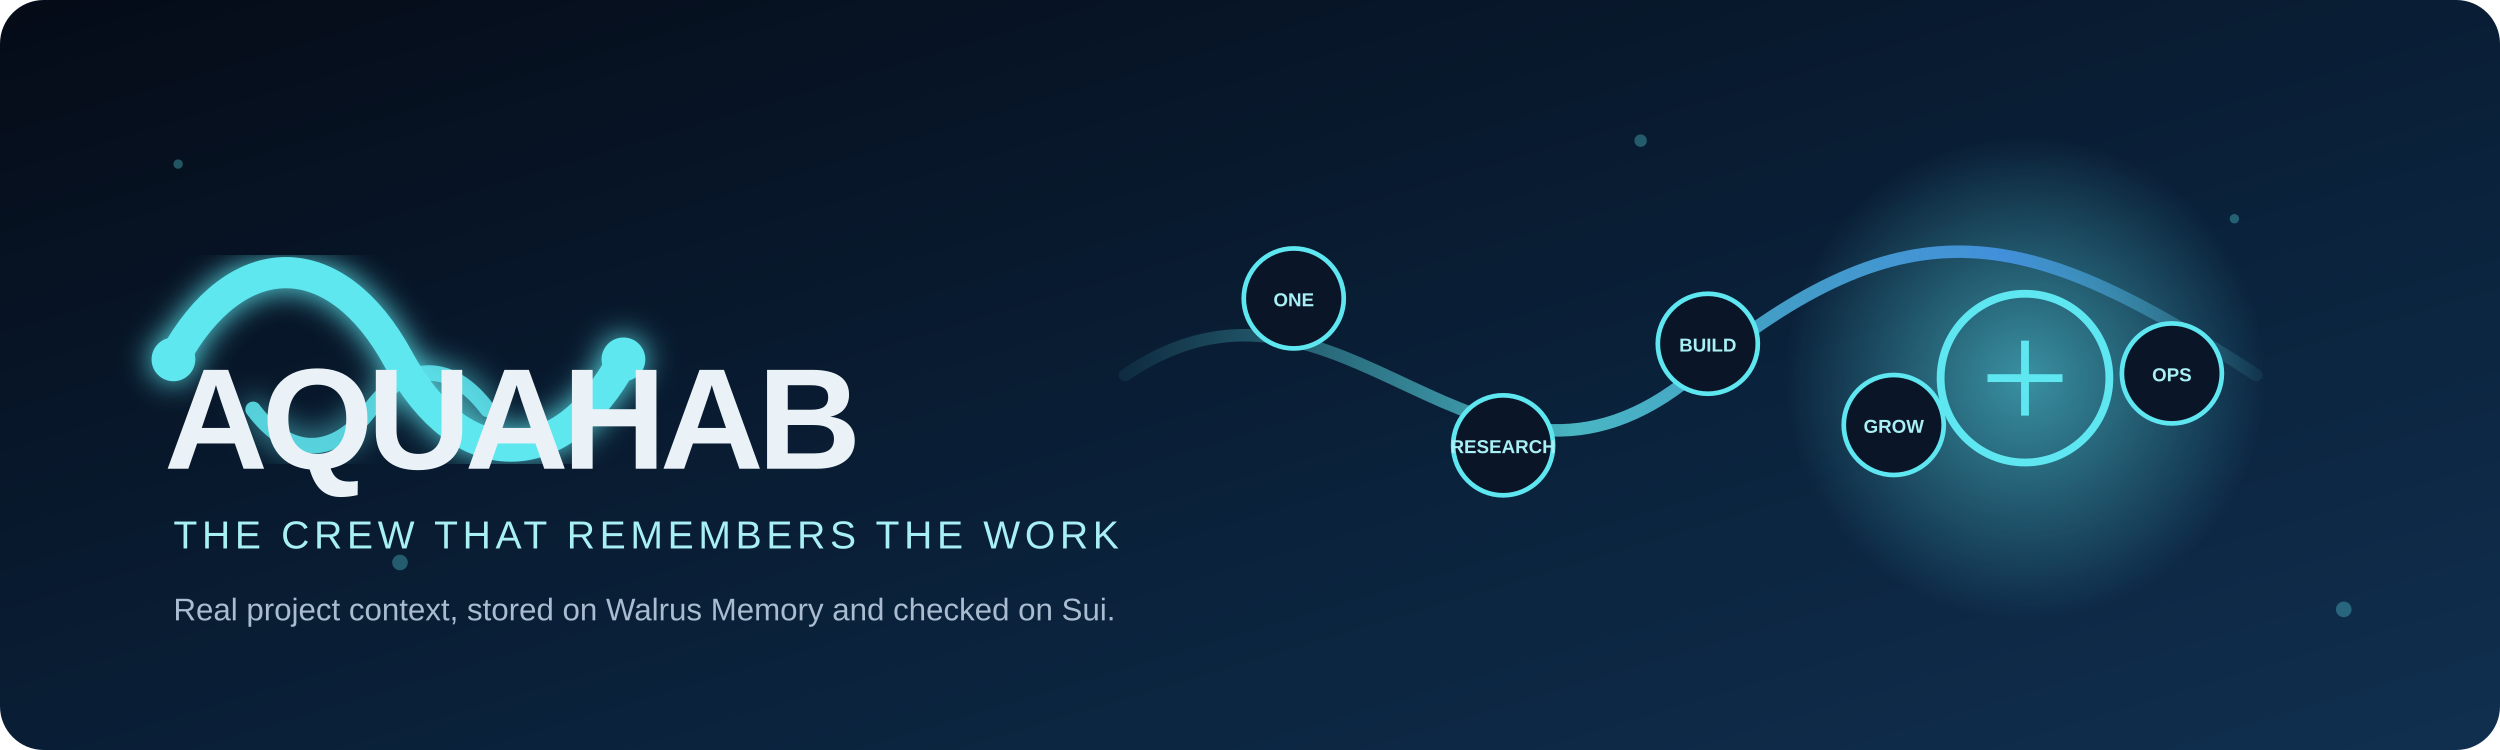
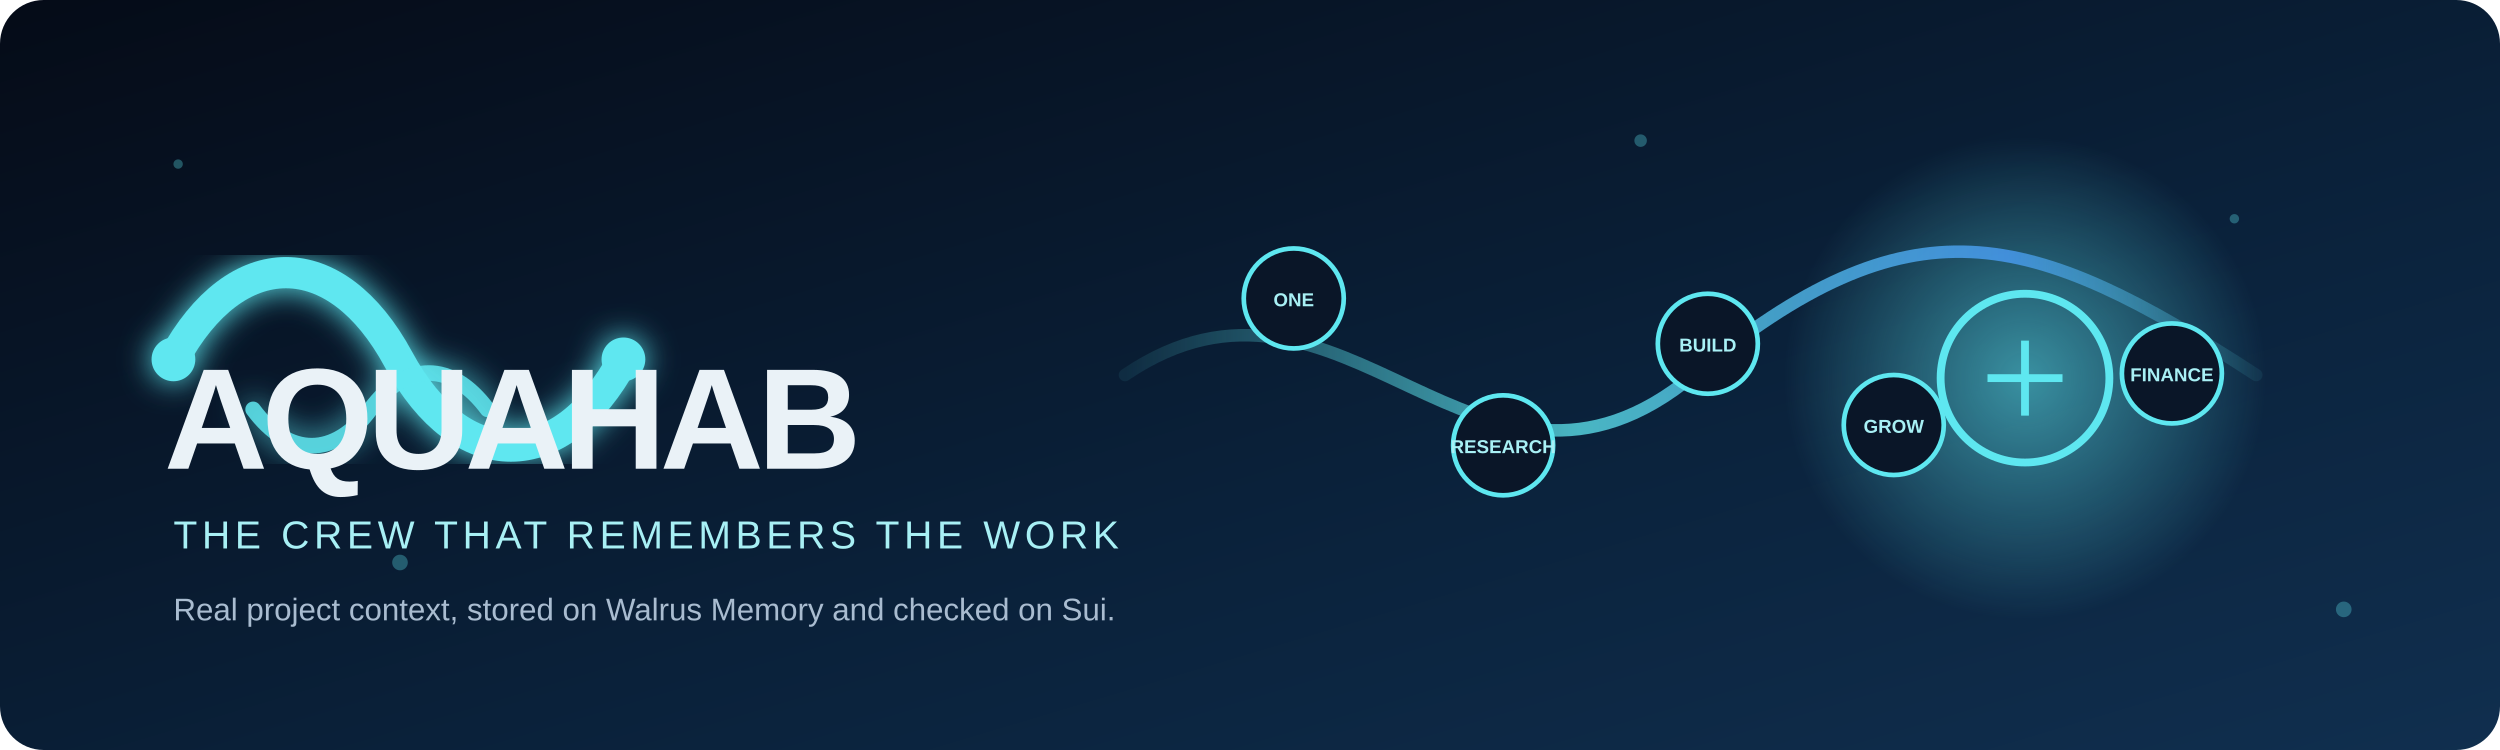
<svg xmlns="http://www.w3.org/2000/svg" width="1600" height="480" viewBox="0 0 1600 480" role="img" aria-labelledby="title description">
  <defs>
    <linearGradient id="background" x1="0" y1="0" x2="1" y2="1">
      <stop stop-color="#050B17" />
      <stop offset=".58" stop-color="#0A213A" />
      <stop offset="1" stop-color="#102F4F" />
    </linearGradient>
    <linearGradient id="current" x1="0" y1="0" x2="1" y2="0">
      <stop stop-color="#5EE7F0" stop-opacity=".1" />
      <stop offset=".4" stop-color="#5EE7F0" />
      <stop offset=".78" stop-color="#4DA2FF" />
      <stop offset="1" stop-color="#5EE7F0" stop-opacity=".1" />
    </linearGradient>
    <radialGradient id="vault" cx="50%" cy="50%" r="50%">
      <stop stop-color="#5EE7F0" stop-opacity=".56" />
      <stop offset="1" stop-color="#5EE7F0" stop-opacity="0" />
    </radialGradient>
    <filter id="glow">
      <feGaussianBlur stdDeviation="10" result="b" />
      <feMerge>
        <feMergeNode in="b" />
        <feMergeNode in="SourceGraphic" />
      </feMerge>
    </filter>
  </defs>
  <rect width="1600" height="480" rx="28" fill="url(#background)" />
  <g opacity=".32" fill="#5EE7F0">
    <circle cx="114" cy="105" r="3" />
    <circle cx="256" cy="360" r="5" />
    <circle cx="1050" cy="90" r="4" />
    <circle cx="1430" cy="140" r="3" />
    <circle cx="1500" cy="390" r="5" />
  </g>
  <circle cx="1296" cy="242" r="154" fill="url(#vault)" />
  <path d="M720 240C860 145 945 355 1084 240s214-95 360 0" fill="none" stroke="url(#current)" stroke-linecap="round" stroke-width="8" opacity=".75" />
  <g fill="#0A1628" stroke="#5EE7F0" stroke-width="3">
    <circle cx="828" cy="191" r="32" />
    <circle cx="962" cy="285" r="32" />
    <circle cx="1093" cy="220" r="32" />
    <circle cx="1212" cy="272" r="32" />
    <circle cx="1390" cy="239" r="32" />
  </g>
  <g fill="#A8F0F5" font-family="Arial, Helvetica, sans-serif" font-size="12" font-weight="700" text-anchor="middle">
    <text x="828" y="196">ONE</text>
    <text x="962" y="290">RESEARCH</text>
    <text x="1093" y="225">BUILD</text>
    <text x="1212" y="277">GROW</text>
-     <text x="1390" y="244">OPS</text>
+     <text x="1390" y="244">FINANCE</text>
  </g>
  <g transform="translate(105 120)" fill="none" stroke="#5EE7F0" stroke-linecap="round" filter="url(#glow)">
    <path d="M6 110C46 36 110 36 150 110s104 74 144 0" stroke-width="20" />
    <circle cx="6" cy="110" r="14" fill="#5EE7F0" stroke="none" />
    <circle cx="294" cy="110" r="14" fill="#5EE7F0" stroke="none" />
    <path d="M57 142c23 31 52 31 75 0s52-31 75 0" stroke-width="10" opacity=".85" />
  </g>
  <text x="105" y="300" fill="#EAF2F7" font-family="Arial, Helvetica, sans-serif" font-size="92" font-weight="700" letter-spacing="-4">AQUAHAB</text>
  <text x="111" y="351" fill="#A8F0F5" font-family="Arial, Helvetica, sans-serif" font-size="25" letter-spacing="3">THE CREW THAT REMEMBERS THE WORK</text>
  <text x="111" y="397" fill="#A9BCD0" font-family="Arial, Helvetica, sans-serif" font-size="20">Real project context, stored on Walrus Memory and checked on Sui.</text>
  <g transform="translate(1270 187)" fill="none" stroke="#5EE7F0" stroke-width="5">
    <circle cx="26" cy="55" r="54" />
    <path d="M2 55h48M26 31v48" />
  </g>
</svg>
